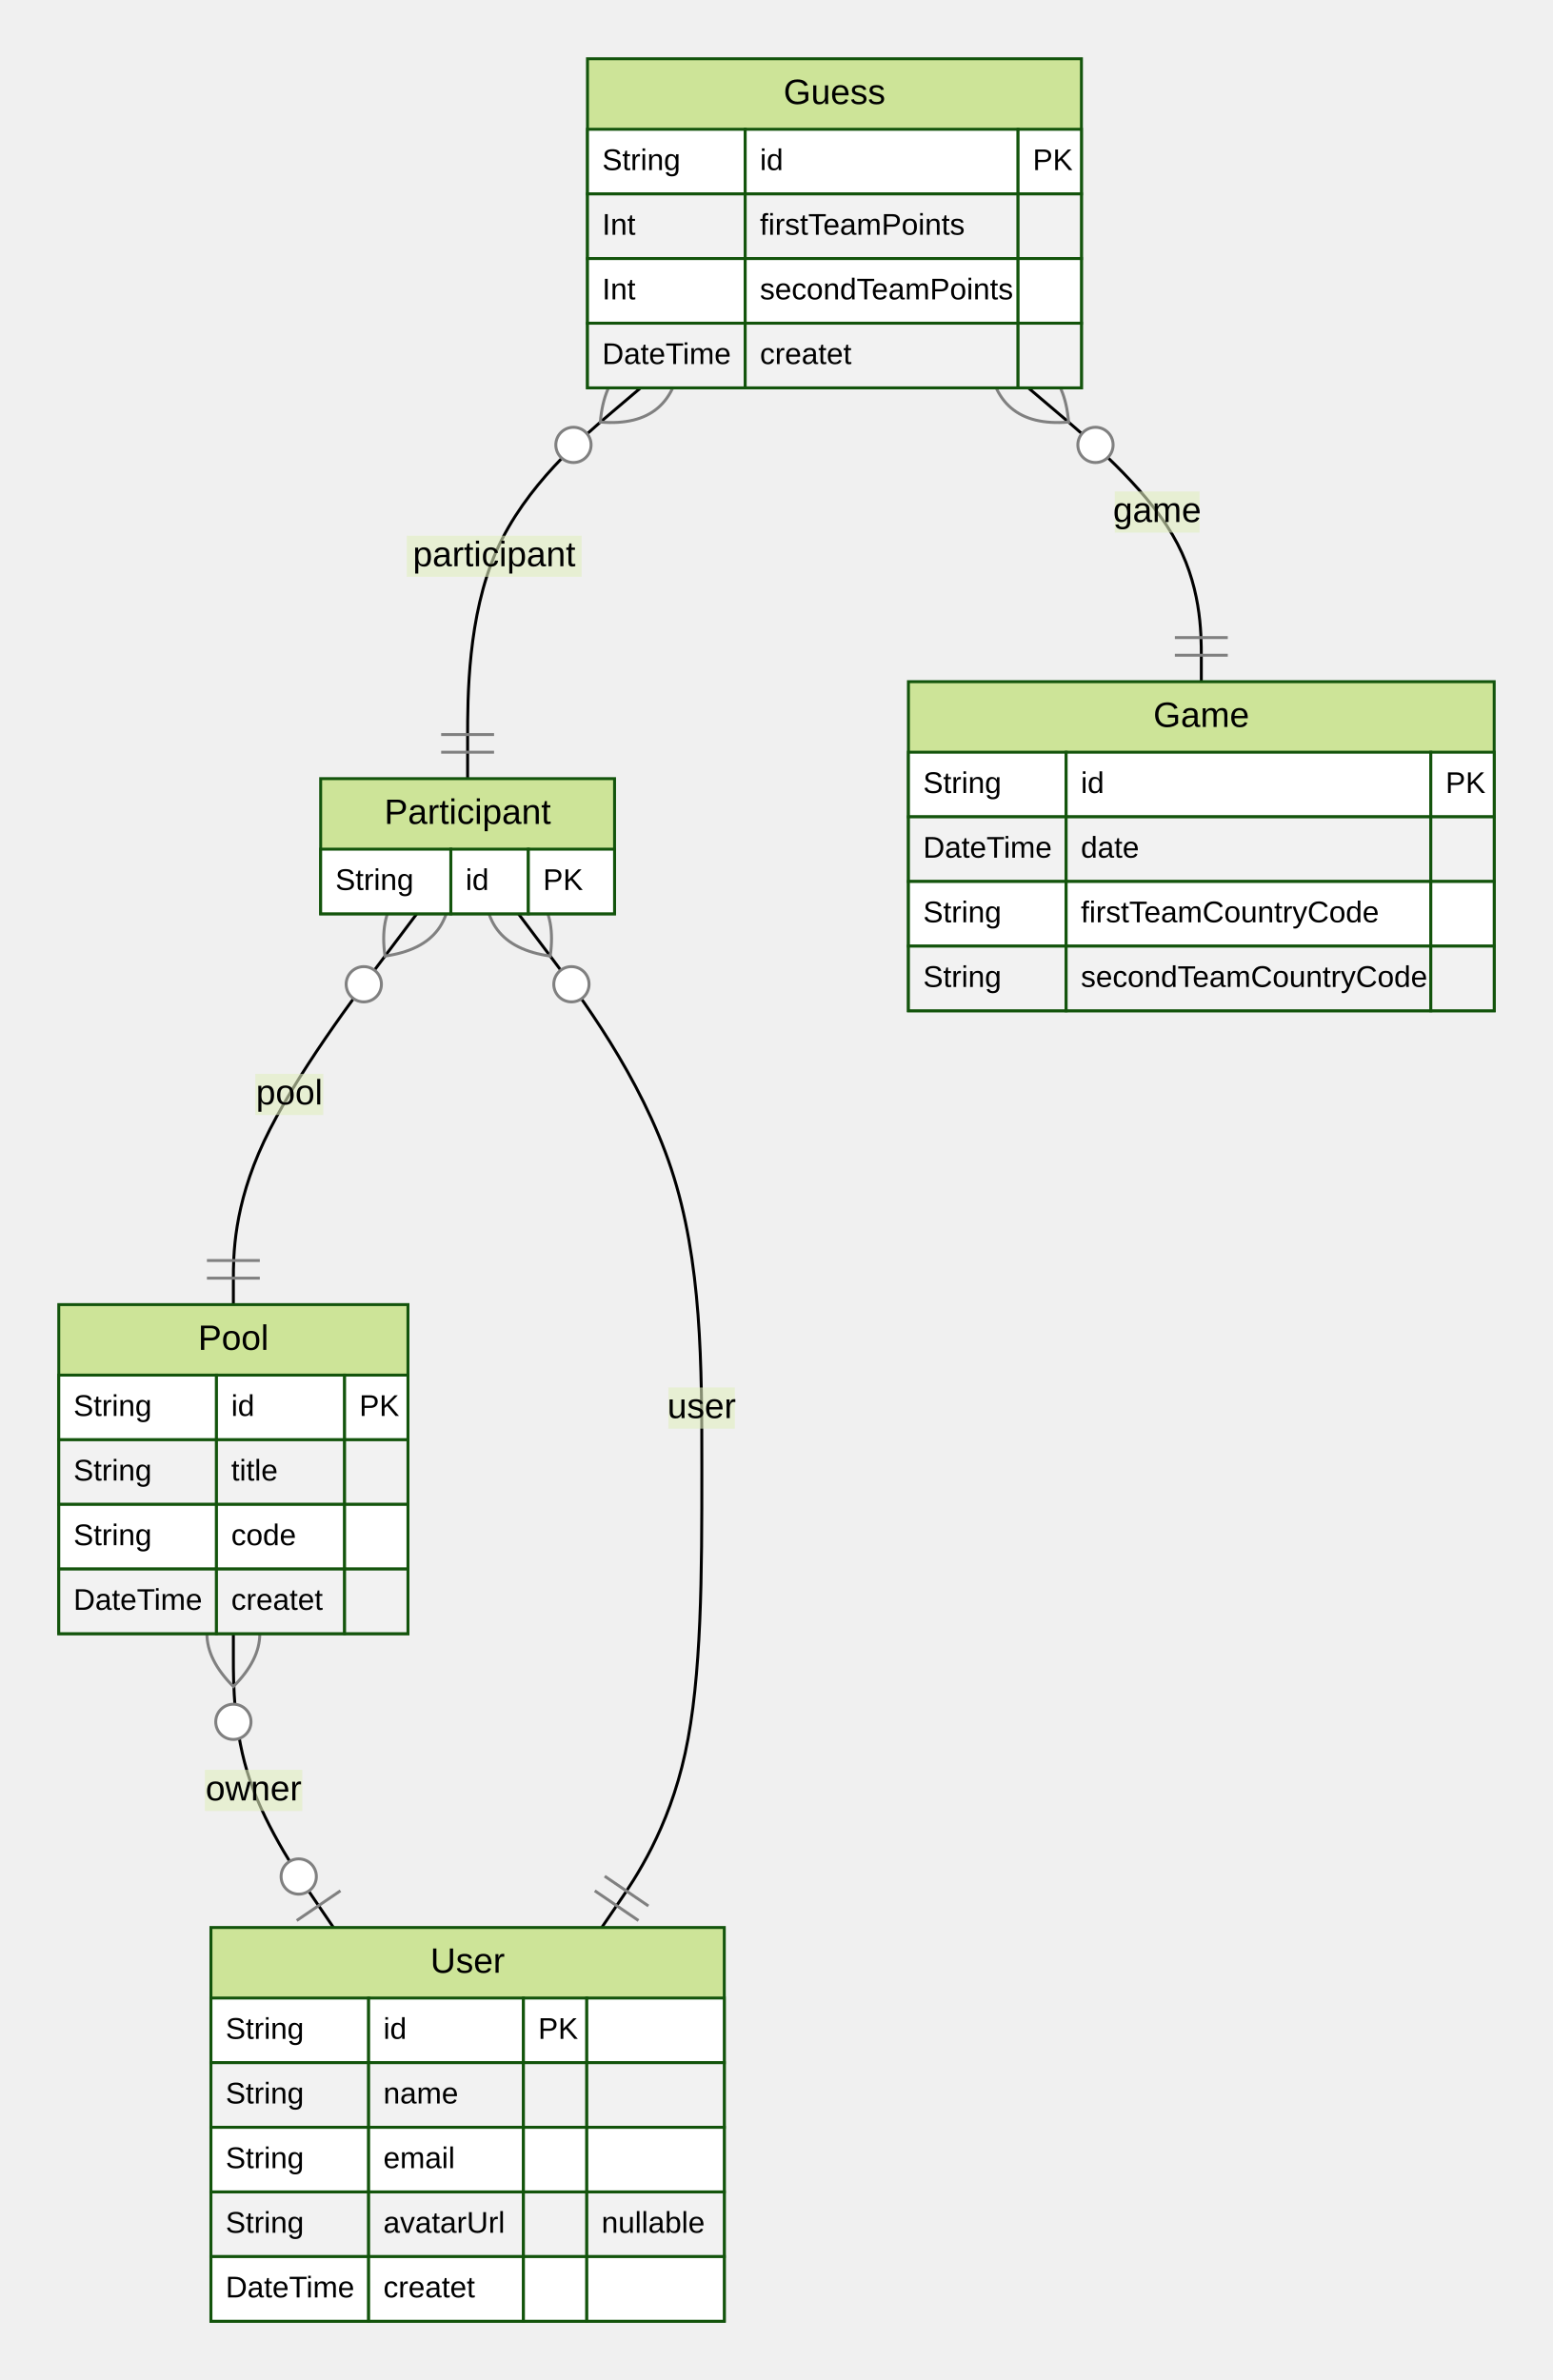
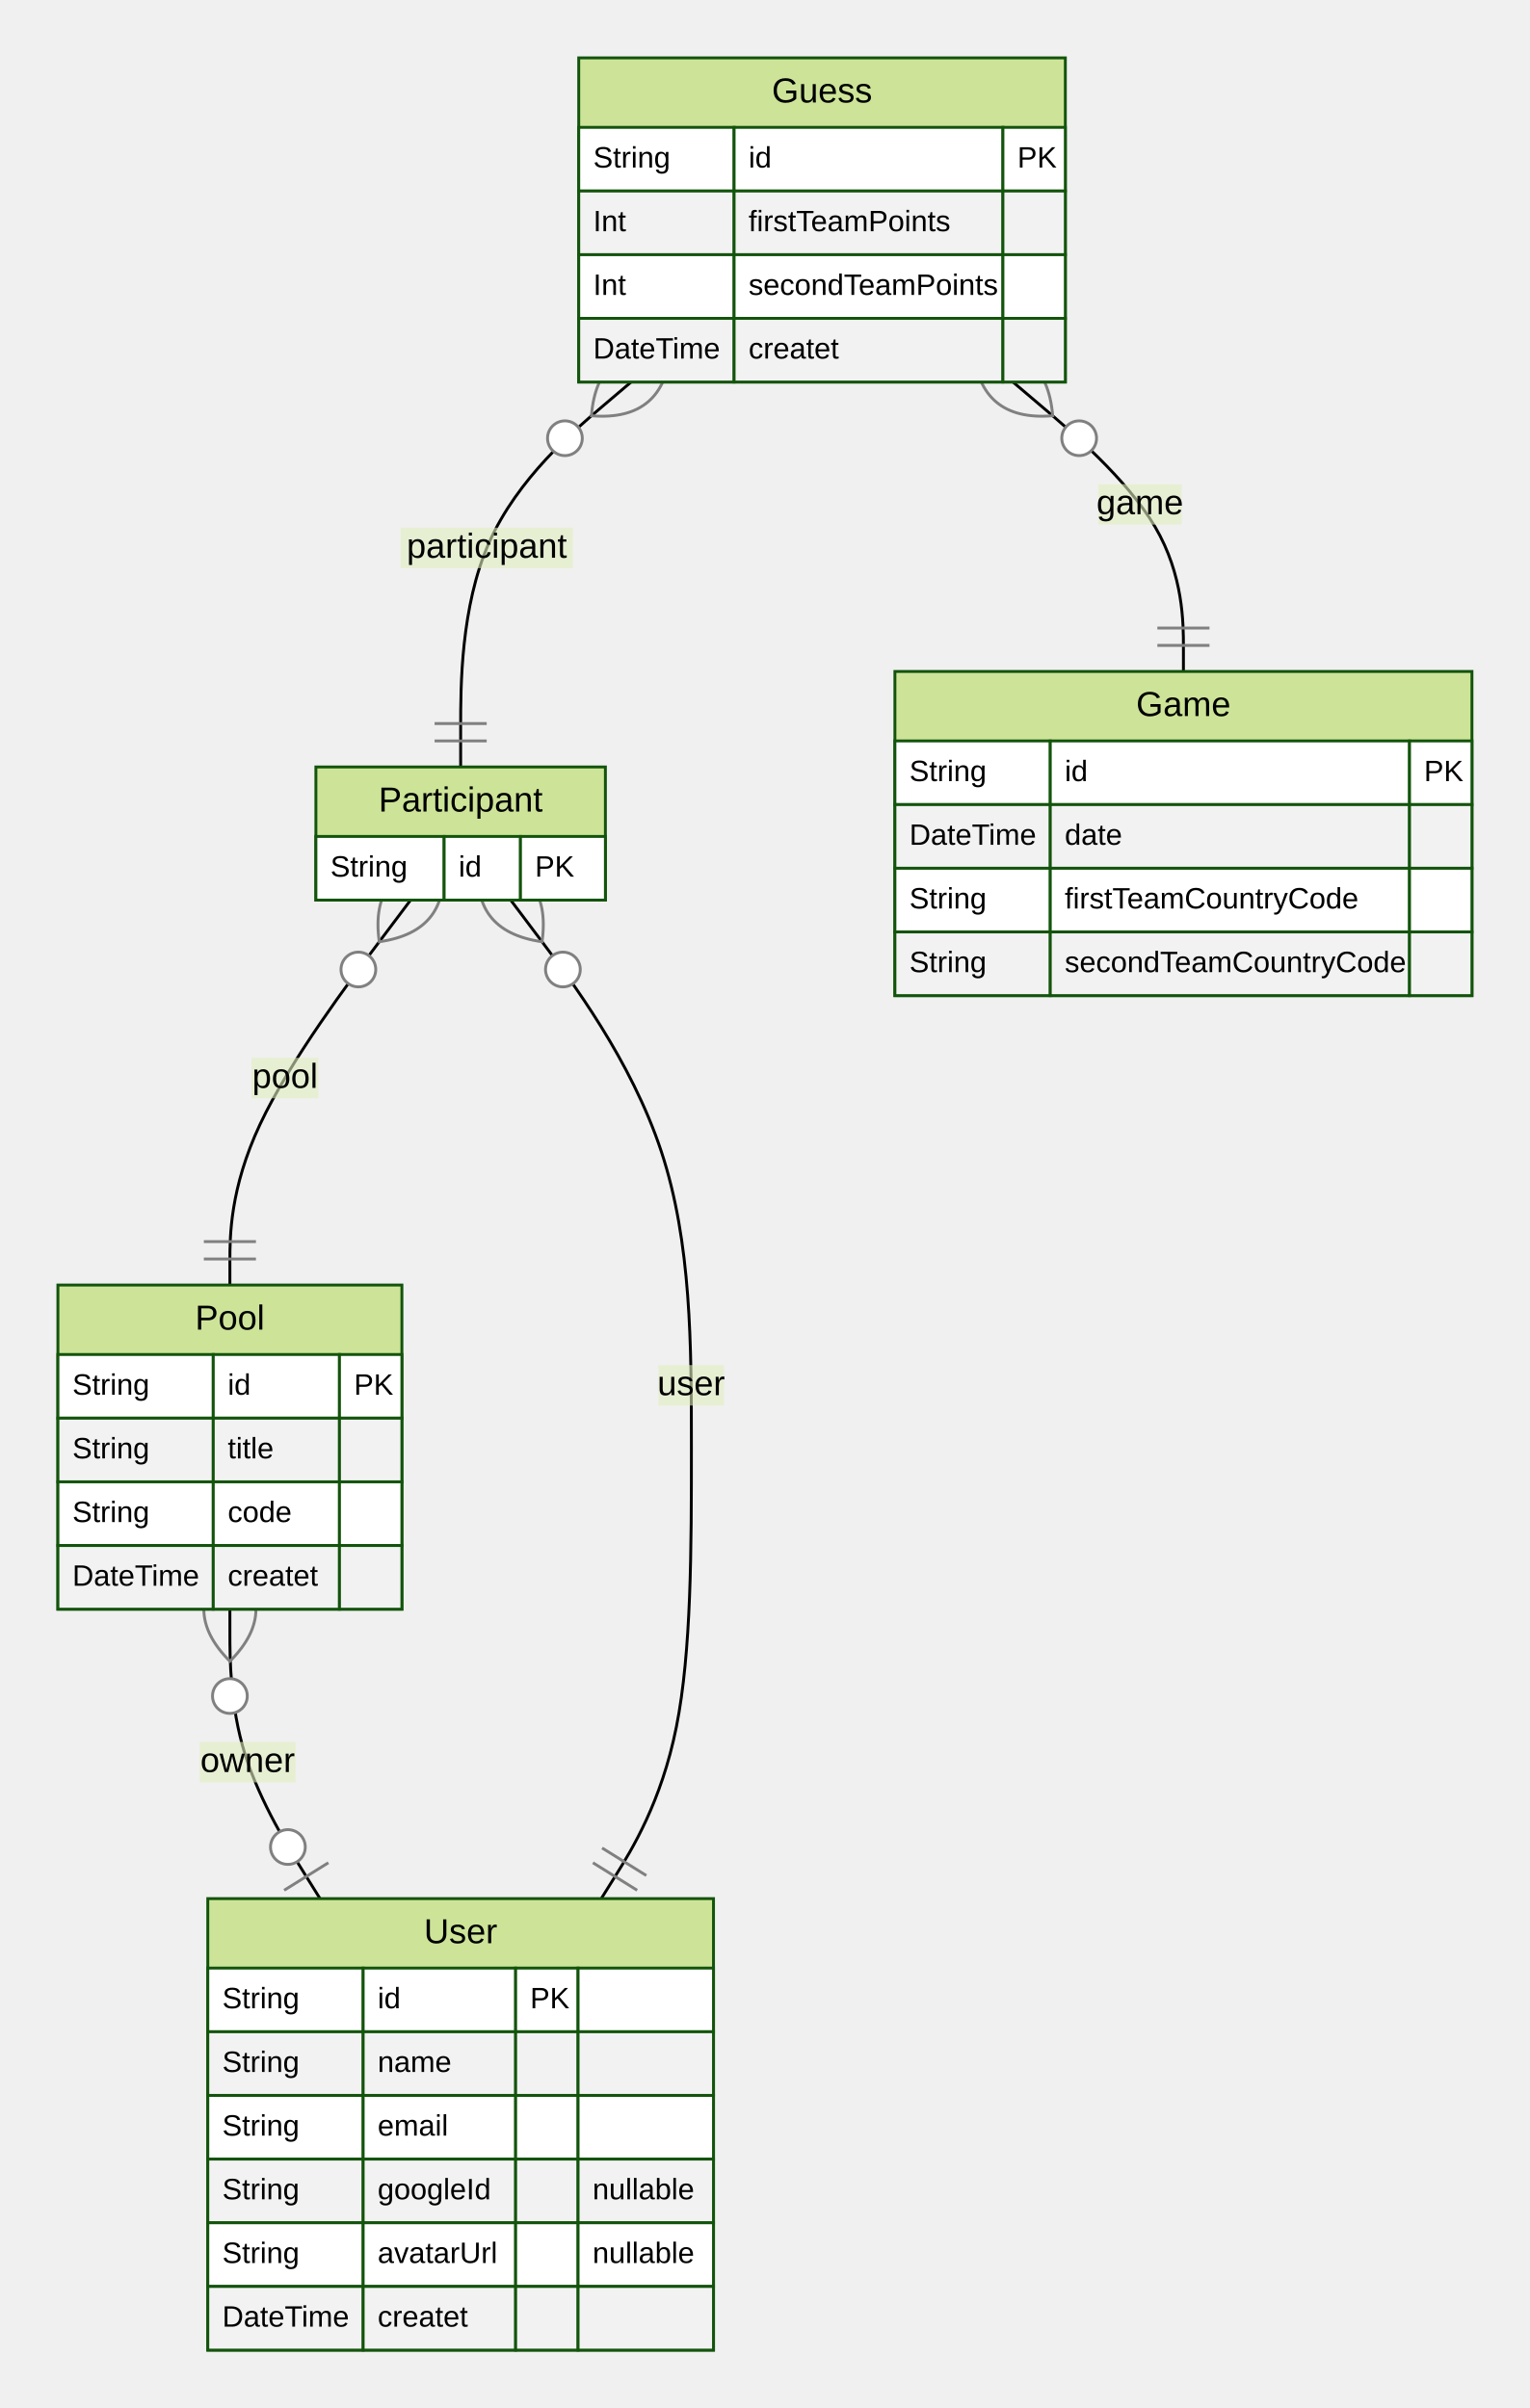
- <svg xmlns="http://www.w3.org/2000/svg" aria-labelledby="chart-title-mermaid-0 chart-desc-mermaid-0" role="img" viewBox="0 0 528.436 810" style="max-width: 528.436px; background-color: white;" width="100%" id="mermaid-0">
+ <svg xmlns="http://www.w3.org/2000/svg" aria-labelledby="chart-title-mermaid-0 chart-desc-mermaid-0" role="img" viewBox="0 0 528.436 832" style="max-width: 528.436px; background-color: white;" width="100%" id="mermaid-0">
  <style>#mermaid-0 {font-family:"trebuchet ms",verdana,arial,sans-serif;font-size:16px;fill:#000000;}#mermaid-0 .error-icon{fill:#552222;}#mermaid-0 .error-text{fill:#552222;stroke:#552222;}#mermaid-0 .edge-thickness-normal{stroke-width:2px;}#mermaid-0 .edge-thickness-thick{stroke-width:3.5px;}#mermaid-0 .edge-pattern-solid{stroke-dasharray:0;}#mermaid-0 .edge-pattern-dashed{stroke-dasharray:3;}#mermaid-0 .edge-pattern-dotted{stroke-dasharray:2;}#mermaid-0 .marker{fill:#000000;stroke:#000000;}#mermaid-0 .marker.cross{stroke:#000000;}#mermaid-0 svg{font-family:"trebuchet ms",verdana,arial,sans-serif;font-size:16px;}#mermaid-0 .entityBox{fill:#cde498;stroke:#13540c;}#mermaid-0 .attributeBoxOdd{fill:#ffffff;stroke:#13540c;}#mermaid-0 .attributeBoxEven{fill:#f2f2f2;stroke:#13540c;}#mermaid-0 .relationshipLabelBox{fill:hsl(78.158, 58.462%, 84.51%);opacity:0.7;background-color:hsl(78.158, 58.462%, 84.51%);}#mermaid-0 .relationshipLabelBox rect{opacity:0.5;}#mermaid-0 .relationshipLine{stroke:#000000;}#mermaid-0 :root{--mermaid-font-family:"trebuchet ms",verdana,arial,sans-serif;}</style>
  <g />
  <defs>
    <marker orient="auto" markerHeight="18" markerWidth="18" refY="9" refX="0" id="ONLY_ONE_START">
      <path d="M9,0 L9,18 M15,0 L15,18" fill="none" stroke="gray" />
    </marker>
  </defs>
  <defs>
    <marker orient="auto" markerHeight="18" markerWidth="18" refY="9" refX="18" id="ONLY_ONE_END">
      <path d="M3,0 L3,18 M9,0 L9,18" fill="none" stroke="gray" />
    </marker>
  </defs>
  <defs>
    <marker orient="auto" markerHeight="18" markerWidth="30" refY="9" refX="0" id="ZERO_OR_ONE_START">
      <circle r="6" cy="9" cx="21" fill="white" stroke="gray" />
      <path d="M9,0 L9,18" fill="none" stroke="gray" />
    </marker>
  </defs>
  <defs>
    <marker orient="auto" markerHeight="18" markerWidth="30" refY="9" refX="30" id="ZERO_OR_ONE_END">
      <circle r="6" cy="9" cx="9" fill="white" stroke="gray" />
      <path d="M21,0 L21,18" fill="none" stroke="gray" />
    </marker>
  </defs>
  <defs>
    <marker orient="auto" markerHeight="36" markerWidth="45" refY="18" refX="18" id="ONE_OR_MORE_START">
      <path d="M0,18 Q 18,0 36,18 Q 18,36 0,18 M42,9 L42,27" fill="none" stroke="gray" />
    </marker>
  </defs>
  <defs>
    <marker orient="auto" markerHeight="36" markerWidth="45" refY="18" refX="27" id="ONE_OR_MORE_END">
      <path d="M3,9 L3,27 M9,18 Q27,0 45,18 Q27,36 9,18" fill="none" stroke="gray" />
    </marker>
  </defs>
  <defs>
    <marker orient="auto" markerHeight="36" markerWidth="57" refY="18" refX="18" id="ZERO_OR_MORE_START">
      <circle r="6" cy="18" cx="48" fill="white" stroke="gray" />
      <path d="M0,18 Q18,0 36,18 Q18,36 0,18" fill="none" stroke="gray" />
    </marker>
  </defs>
  <defs>
    <marker orient="auto" markerHeight="36" markerWidth="57" refY="18" refX="39" id="ZERO_OR_MORE_END">
      <circle r="6" cy="18" cx="9" fill="white" stroke="gray" />
      <path d="M21,18 Q39,0 57,18 Q39,36 21,18" fill="none" stroke="gray" />
    </marker>
  </defs>
-   <path marker-start="url(#ZERO_OR_MORE_START)" marker-end="url(#ZERO_OR_ONE_END)" fill="none" stroke="gray" d="M79.41,556L79.41,564.333C79.41,572.667,79.41,589.333,85.087,606C90.764,622.667,102.118,639.333,107.795,647.667L113.472,656" class="er relationshipLine" />
-   <path marker-start="url(#ZERO_OR_MORE_START)" marker-end="url(#ONLY_ONE_END)" fill="none" stroke="gray" d="M176.41,311L186.811,324.833C197.213,338.667,218.017,366.333,228.419,397.833C238.82,429.333,238.82,464.667,238.82,500C238.82,535.333,238.82,570.667,233.143,596.667C227.466,622.667,216.112,639.333,210.435,647.667L204.758,656" class="er relationshipLine" />
+   <path marker-start="url(#ZERO_OR_MORE_START)" marker-end="url(#ZERO_OR_ONE_END)" fill="none" stroke="gray" d="M79.41,556L79.41,564.333C79.41,572.667,79.41,589.333,84.599,606C89.788,622.667,100.167,639.333,105.356,647.667L110.545,656" class="er relationshipLine" />
+   <path marker-start="url(#ZERO_OR_MORE_START)" marker-end="url(#ONLY_ONE_END)" fill="none" stroke="gray" d="M176.41,311L186.811,324.833C197.213,338.667,218.017,366.333,228.419,397.833C238.82,429.333,238.82,464.667,238.82,500C238.82,535.333,238.82,570.667,233.631,596.667C228.442,622.667,218.064,639.333,212.875,647.667L207.686,656" class="er relationshipLine" />
  <path marker-start="url(#ZERO_OR_MORE_START)" marker-end="url(#ONLY_ONE_END)" fill="none" stroke="gray" d="M141.821,311L131.419,324.833C121.017,338.667,100.214,366.333,89.812,388.5C79.41,410.667,79.41,427.333,79.41,435.667L79.41,444" class="er relationshipLine" />
  <path marker-start="url(#ZERO_OR_MORE_START)" marker-end="url(#ONLY_ONE_END)" fill="none" stroke="gray" d="M217.997,132L208.184,140.333C198.37,148.667,178.743,165.333,168.929,187.5C159.115,209.667,159.115,237.333,159.115,251.167L159.115,265" class="er relationshipLine" />
  <path marker-start="url(#ZERO_OR_MORE_START)" marker-end="url(#ONLY_ONE_END)" fill="none" stroke="gray" d="M349.893,132L359.707,140.333C369.521,148.667,389.148,165.333,398.962,182C408.775,198.667,408.775,215.333,408.775,223.667L408.775,232" class="er relationshipLine" />
  <g transform="translate(20,444 )" id="Pool">
    <rect height="112" width="118.82" y="0" x="0" stroke="gray" fill-opacity="100%" fill="honeydew" class="er entityBox" />
    <text transform="translate(59.41016,12)" style="font-family: &quot;trebuchet ms&quot;, verdana, arial, sans-serif;; font-size: 12px" text-anchor="middle" dominant-baseline="middle" y="0" x="0" id="entity-Pool" class="er entityLabel">Pool</text>
    <rect height="22" width="53.664" y="24" x="0" stroke="gray" fill-opacity="100%" fill="honeydew" class="er attributeBoxOdd" />
    <text transform="translate(5,35)" style="font-family: &quot;trebuchet ms&quot;, verdana, arial, sans-serif;; font-size: 10.2px" text-anchor="left" dominant-baseline="middle" y="0" x="0" id="entity-Pool-attr-1-type" class="er entityLabel">String</text>
    <rect height="22" width="43.594" y="24" x="53.664" stroke="gray" fill-opacity="100%" fill="honeydew" class="er attributeBoxOdd" />
    <text transform="translate(58.66406,35)" style="font-family: &quot;trebuchet ms&quot;, verdana, arial, sans-serif;; font-size: 10.2px" text-anchor="left" dominant-baseline="middle" y="0" x="0" id="entity-Pool-attr-1-name" class="er entityLabel">id</text>
    <rect height="22" width="21.562" y="24" x="97.258" stroke="gray" fill-opacity="100%" fill="honeydew" class="er attributeBoxOdd" />
    <text transform="translate(102.2578,35)" style="font-family: &quot;trebuchet ms&quot;, verdana, arial, sans-serif;; font-size: 10.2px" text-anchor="left" dominant-baseline="middle" y="0" x="0" id="entity-Pool-attr-1-key" class="er entityLabel">PK</text>
    <rect height="22" width="53.664" y="46" x="0" stroke="gray" fill-opacity="100%" fill="honeydew" class="er attributeBoxEven" />
    <text transform="translate(5,57)" style="font-family: &quot;trebuchet ms&quot;, verdana, arial, sans-serif;; font-size: 10.2px" text-anchor="left" dominant-baseline="middle" y="0" x="0" id="entity-Pool-attr-2-type" class="er entityLabel">String</text>
    <rect height="22" width="43.594" y="46" x="53.664" stroke="gray" fill-opacity="100%" fill="honeydew" class="er attributeBoxEven" />
    <text transform="translate(58.66406,57)" style="font-family: &quot;trebuchet ms&quot;, verdana, arial, sans-serif;; font-size: 10.2px" text-anchor="left" dominant-baseline="middle" y="0" x="0" id="entity-Pool-attr-2-name" class="er entityLabel">title</text>
    <rect height="22" width="21.562" y="46" x="97.258" stroke="gray" fill-opacity="100%" fill="honeydew" class="er attributeBoxEven" />
    <text transform="translate(102.2578,57)" style="font-family: &quot;trebuchet ms&quot;, verdana, arial, sans-serif;; font-size: 10.2px" text-anchor="left" dominant-baseline="middle" y="0" x="0" id="entity-Pool-attr-2-key" class="er entityLabel" />
    <rect height="22" width="53.664" y="68" x="0" stroke="gray" fill-opacity="100%" fill="honeydew" class="er attributeBoxOdd" />
    <text transform="translate(5,79)" style="font-family: &quot;trebuchet ms&quot;, verdana, arial, sans-serif;; font-size: 10.2px" text-anchor="left" dominant-baseline="middle" y="0" x="0" id="entity-Pool-attr-3-type" class="er entityLabel">String</text>
    <rect height="22" width="43.594" y="68" x="53.664" stroke="gray" fill-opacity="100%" fill="honeydew" class="er attributeBoxOdd" />
    <text transform="translate(58.66406,79)" style="font-family: &quot;trebuchet ms&quot;, verdana, arial, sans-serif;; font-size: 10.2px" text-anchor="left" dominant-baseline="middle" y="0" x="0" id="entity-Pool-attr-3-name" class="er entityLabel">code</text>
    <rect height="22" width="21.562" y="68" x="97.258" stroke="gray" fill-opacity="100%" fill="honeydew" class="er attributeBoxOdd" />
    <text transform="translate(102.2578,79)" style="font-family: &quot;trebuchet ms&quot;, verdana, arial, sans-serif;; font-size: 10.2px" text-anchor="left" dominant-baseline="middle" y="0" x="0" id="entity-Pool-attr-3-key" class="er entityLabel" />
    <rect height="22" width="53.664" y="90" x="0" stroke="gray" fill-opacity="100%" fill="honeydew" class="er attributeBoxEven" />
    <text transform="translate(5,101)" style="font-family: &quot;trebuchet ms&quot;, verdana, arial, sans-serif;; font-size: 10.2px" text-anchor="left" dominant-baseline="middle" y="0" x="0" id="entity-Pool-attr-4-type" class="er entityLabel">DateTime</text>
    <rect height="22" width="43.594" y="90" x="53.664" stroke="gray" fill-opacity="100%" fill="honeydew" class="er attributeBoxEven" />
    <text transform="translate(58.66406,101)" style="font-family: &quot;trebuchet ms&quot;, verdana, arial, sans-serif;; font-size: 10.2px" text-anchor="left" dominant-baseline="middle" y="0" x="0" id="entity-Pool-attr-4-name" class="er entityLabel">createt</text>
    <rect height="22" width="21.562" y="90" x="97.258" stroke="gray" fill-opacity="100%" fill="honeydew" class="er attributeBoxEven" />
    <text transform="translate(102.2578,101)" style="font-family: &quot;trebuchet ms&quot;, verdana, arial, sans-serif;; font-size: 10.2px" text-anchor="left" dominant-baseline="middle" y="0" x="0" id="entity-Pool-attr-4-key" class="er entityLabel" />
  </g>
  <g transform="translate(109.1152,265 )" id="Participant">
    <rect height="46" width="100" y="0" x="0" stroke="gray" fill-opacity="100%" fill="honeydew" class="er entityBox" />
    <text transform="translate(50,12)" style="font-family: &quot;trebuchet ms&quot;, verdana, arial, sans-serif;; font-size: 12px" text-anchor="middle" dominant-baseline="middle" y="0" x="0" id="entity-Participant" class="er entityLabel">Participant</text>
    <rect height="22" width="44.297" y="24" x="0" stroke="gray" fill-opacity="100%" fill="honeydew" class="er attributeBoxOdd" />
    <text transform="translate(5,35)" style="font-family: &quot;trebuchet ms&quot;, verdana, arial, sans-serif;; font-size: 10.2px" text-anchor="left" dominant-baseline="middle" y="0" x="0" id="entity-Participant-attr-1-type" class="er entityLabel">String</text>
    <rect height="22" width="26.367" y="24" x="44.297" stroke="gray" fill-opacity="100%" fill="honeydew" class="er attributeBoxOdd" />
    <text transform="translate(49.29688,35)" style="font-family: &quot;trebuchet ms&quot;, verdana, arial, sans-serif;; font-size: 10.2px" text-anchor="left" dominant-baseline="middle" y="0" x="0" id="entity-Participant-attr-1-name" class="er entityLabel">id</text>
    <rect height="22" width="29.336" y="24" x="70.664" stroke="gray" fill-opacity="100%" fill="honeydew" class="er attributeBoxOdd" />
    <text transform="translate(75.66406,35)" style="font-family: &quot;trebuchet ms&quot;, verdana, arial, sans-serif;; font-size: 10.2px" text-anchor="left" dominant-baseline="middle" y="0" x="0" id="entity-Participant-attr-1-key" class="er entityLabel">PK</text>
  </g>
  <g transform="translate(71.77539,656 )" id="User">
-     <rect height="134" width="174.68" y="0" x="0" stroke="gray" fill-opacity="100%" fill="honeydew" class="er entityBox" />
+     <rect height="156" width="174.68" y="0" x="0" stroke="gray" fill-opacity="100%" fill="honeydew" class="er entityBox" />
    <text transform="translate(87.33984,12)" style="font-family: &quot;trebuchet ms&quot;, verdana, arial, sans-serif;; font-size: 12px" text-anchor="middle" dominant-baseline="middle" y="0" x="0" id="entity-User" class="er entityLabel">User</text>
    <rect height="22" width="53.664" y="24" x="0" stroke="gray" fill-opacity="100%" fill="honeydew" class="er attributeBoxOdd" />
    <text transform="translate(5,35)" style="font-family: &quot;trebuchet ms&quot;, verdana, arial, sans-serif;; font-size: 10.2px" text-anchor="left" dominant-baseline="middle" y="0" x="0" id="entity-User-attr-1-type" class="er entityLabel">String</text>
    <rect height="22" width="52.672" y="24" x="53.664" stroke="gray" fill-opacity="100%" fill="honeydew" class="er attributeBoxOdd" />
    <text transform="translate(58.66406,35)" style="font-family: &quot;trebuchet ms&quot;, verdana, arial, sans-serif;; font-size: 10.2px" text-anchor="left" dominant-baseline="middle" y="0" x="0" id="entity-User-attr-1-name" class="er entityLabel">id</text>
    <rect height="22" width="21.562" y="24" x="106.336" stroke="gray" fill-opacity="100%" fill="honeydew" class="er attributeBoxOdd" />
    <text transform="translate(111.3359,35)" style="font-family: &quot;trebuchet ms&quot;, verdana, arial, sans-serif;; font-size: 10.2px" text-anchor="left" dominant-baseline="middle" y="0" x="0" id="entity-User-attr-1-key" class="er entityLabel">PK</text>
    <rect height="22" width="46.781" y="24" x="127.898" stroke="gray" fill-opacity="100%" fill="honeydew" class="er attributeBoxOdd" />
    <text transform="translate(132.8984,35)" style="font-family: &quot;trebuchet ms&quot;, verdana, arial, sans-serif;; font-size: 10.2px" text-anchor="left" dominant-baseline="middle" y="0" x="0" id="entity-User-attr-1-comment" class="er entityLabel" />
    <rect height="22" width="53.664" y="46" x="0" stroke="gray" fill-opacity="100%" fill="honeydew" class="er attributeBoxEven" />
    <text transform="translate(5,57)" style="font-family: &quot;trebuchet ms&quot;, verdana, arial, sans-serif;; font-size: 10.2px" text-anchor="left" dominant-baseline="middle" y="0" x="0" id="entity-User-attr-2-type" class="er entityLabel">String</text>
    <rect height="22" width="52.672" y="46" x="53.664" stroke="gray" fill-opacity="100%" fill="honeydew" class="er attributeBoxEven" />
    <text transform="translate(58.66406,57)" style="font-family: &quot;trebuchet ms&quot;, verdana, arial, sans-serif;; font-size: 10.2px" text-anchor="left" dominant-baseline="middle" y="0" x="0" id="entity-User-attr-2-name" class="er entityLabel">name</text>
    <rect height="22" width="21.562" y="46" x="106.336" stroke="gray" fill-opacity="100%" fill="honeydew" class="er attributeBoxEven" />
    <text transform="translate(111.3359,57)" style="font-family: &quot;trebuchet ms&quot;, verdana, arial, sans-serif;; font-size: 10.2px" text-anchor="left" dominant-baseline="middle" y="0" x="0" id="entity-User-attr-2-key" class="er entityLabel" />
    <rect height="22" width="46.781" y="46" x="127.898" stroke="gray" fill-opacity="100%" fill="honeydew" class="er attributeBoxEven" />
    <text transform="translate(132.8984,57)" style="font-family: &quot;trebuchet ms&quot;, verdana, arial, sans-serif;; font-size: 10.2px" text-anchor="left" dominant-baseline="middle" y="0" x="0" id="entity-User-attr-2-comment" class="er entityLabel" />
    <rect height="22" width="53.664" y="68" x="0" stroke="gray" fill-opacity="100%" fill="honeydew" class="er attributeBoxOdd" />
    <text transform="translate(5,79)" style="font-family: &quot;trebuchet ms&quot;, verdana, arial, sans-serif;; font-size: 10.2px" text-anchor="left" dominant-baseline="middle" y="0" x="0" id="entity-User-attr-3-type" class="er entityLabel">String</text>
    <rect height="22" width="52.672" y="68" x="53.664" stroke="gray" fill-opacity="100%" fill="honeydew" class="er attributeBoxOdd" />
    <text transform="translate(58.66406,79)" style="font-family: &quot;trebuchet ms&quot;, verdana, arial, sans-serif;; font-size: 10.2px" text-anchor="left" dominant-baseline="middle" y="0" x="0" id="entity-User-attr-3-name" class="er entityLabel">email</text>
    <rect height="22" width="21.562" y="68" x="106.336" stroke="gray" fill-opacity="100%" fill="honeydew" class="er attributeBoxOdd" />
    <text transform="translate(111.3359,79)" style="font-family: &quot;trebuchet ms&quot;, verdana, arial, sans-serif;; font-size: 10.2px" text-anchor="left" dominant-baseline="middle" y="0" x="0" id="entity-User-attr-3-key" class="er entityLabel" />
    <rect height="22" width="46.781" y="68" x="127.898" stroke="gray" fill-opacity="100%" fill="honeydew" class="er attributeBoxOdd" />
    <text transform="translate(132.8984,79)" style="font-family: &quot;trebuchet ms&quot;, verdana, arial, sans-serif;; font-size: 10.2px" text-anchor="left" dominant-baseline="middle" y="0" x="0" id="entity-User-attr-3-comment" class="er entityLabel" />
    <rect height="22" width="53.664" y="90" x="0" stroke="gray" fill-opacity="100%" fill="honeydew" class="er attributeBoxEven" />
    <text transform="translate(5,101)" style="font-family: &quot;trebuchet ms&quot;, verdana, arial, sans-serif;; font-size: 10.2px" text-anchor="left" dominant-baseline="middle" y="0" x="0" id="entity-User-attr-4-type" class="er entityLabel">String</text>
    <rect height="22" width="52.672" y="90" x="53.664" stroke="gray" fill-opacity="100%" fill="honeydew" class="er attributeBoxEven" />
-     <text transform="translate(58.66406,101)" style="font-family: &quot;trebuchet ms&quot;, verdana, arial, sans-serif;; font-size: 10.2px" text-anchor="left" dominant-baseline="middle" y="0" x="0" id="entity-User-attr-4-name" class="er entityLabel">avatarUrl</text>
+     <text transform="translate(58.66406,101)" style="font-family: &quot;trebuchet ms&quot;, verdana, arial, sans-serif;; font-size: 10.2px" text-anchor="left" dominant-baseline="middle" y="0" x="0" id="entity-User-attr-4-name" class="er entityLabel">googleId</text>
    <rect height="22" width="21.562" y="90" x="106.336" stroke="gray" fill-opacity="100%" fill="honeydew" class="er attributeBoxEven" />
    <text transform="translate(111.3359,101)" style="font-family: &quot;trebuchet ms&quot;, verdana, arial, sans-serif;; font-size: 10.2px" text-anchor="left" dominant-baseline="middle" y="0" x="0" id="entity-User-attr-4-key" class="er entityLabel" />
    <rect height="22" width="46.781" y="90" x="127.898" stroke="gray" fill-opacity="100%" fill="honeydew" class="er attributeBoxEven" />
    <text transform="translate(132.8984,101)" style="font-family: &quot;trebuchet ms&quot;, verdana, arial, sans-serif;; font-size: 10.2px" text-anchor="left" dominant-baseline="middle" y="0" x="0" id="entity-User-attr-4-comment" class="er entityLabel">nullable</text>
    <rect height="22" width="53.664" y="112" x="0" stroke="gray" fill-opacity="100%" fill="honeydew" class="er attributeBoxOdd" />
-     <text transform="translate(5,123)" style="font-family: &quot;trebuchet ms&quot;, verdana, arial, sans-serif;; font-size: 10.2px" text-anchor="left" dominant-baseline="middle" y="0" x="0" id="entity-User-attr-5-type" class="er entityLabel">DateTime</text>
+     <text transform="translate(5,123)" style="font-family: &quot;trebuchet ms&quot;, verdana, arial, sans-serif;; font-size: 10.2px" text-anchor="left" dominant-baseline="middle" y="0" x="0" id="entity-User-attr-5-type" class="er entityLabel">String</text>
    <rect height="22" width="52.672" y="112" x="53.664" stroke="gray" fill-opacity="100%" fill="honeydew" class="er attributeBoxOdd" />
-     <text transform="translate(58.66406,123)" style="font-family: &quot;trebuchet ms&quot;, verdana, arial, sans-serif;; font-size: 10.2px" text-anchor="left" dominant-baseline="middle" y="0" x="0" id="entity-User-attr-5-name" class="er entityLabel">createt</text>
+     <text transform="translate(58.66406,123)" style="font-family: &quot;trebuchet ms&quot;, verdana, arial, sans-serif;; font-size: 10.2px" text-anchor="left" dominant-baseline="middle" y="0" x="0" id="entity-User-attr-5-name" class="er entityLabel">avatarUrl</text>
    <rect height="22" width="21.562" y="112" x="106.336" stroke="gray" fill-opacity="100%" fill="honeydew" class="er attributeBoxOdd" />
    <text transform="translate(111.3359,123)" style="font-family: &quot;trebuchet ms&quot;, verdana, arial, sans-serif;; font-size: 10.2px" text-anchor="left" dominant-baseline="middle" y="0" x="0" id="entity-User-attr-5-key" class="er entityLabel" />
    <rect height="22" width="46.781" y="112" x="127.898" stroke="gray" fill-opacity="100%" fill="honeydew" class="er attributeBoxOdd" />
-     <text transform="translate(132.8984,123)" style="font-family: &quot;trebuchet ms&quot;, verdana, arial, sans-serif;; font-size: 10.2px" text-anchor="left" dominant-baseline="middle" y="0" x="0" id="entity-User-attr-5-comment" class="er entityLabel" />
+     <text transform="translate(132.8984,123)" style="font-family: &quot;trebuchet ms&quot;, verdana, arial, sans-serif;; font-size: 10.2px" text-anchor="left" dominant-baseline="middle" y="0" x="0" id="entity-User-attr-5-comment" class="er entityLabel">nullable</text>
+     <rect height="22" width="53.664" y="134" x="0" stroke="gray" fill-opacity="100%" fill="honeydew" class="er attributeBoxEven" />
+     <text transform="translate(5,145)" style="font-family: &quot;trebuchet ms&quot;, verdana, arial, sans-serif;; font-size: 10.2px" text-anchor="left" dominant-baseline="middle" y="0" x="0" id="entity-User-attr-6-type" class="er entityLabel">DateTime</text>
+     <rect height="22" width="52.672" y="134" x="53.664" stroke="gray" fill-opacity="100%" fill="honeydew" class="er attributeBoxEven" />
+     <text transform="translate(58.66406,145)" style="font-family: &quot;trebuchet ms&quot;, verdana, arial, sans-serif;; font-size: 10.2px" text-anchor="left" dominant-baseline="middle" y="0" x="0" id="entity-User-attr-6-name" class="er entityLabel">createt</text>
+     <rect height="22" width="21.562" y="134" x="106.336" stroke="gray" fill-opacity="100%" fill="honeydew" class="er attributeBoxEven" />
+     <text transform="translate(111.3359,145)" style="font-family: &quot;trebuchet ms&quot;, verdana, arial, sans-serif;; font-size: 10.2px" text-anchor="left" dominant-baseline="middle" y="0" x="0" id="entity-User-attr-6-key" class="er entityLabel" />
+     <rect height="22" width="46.781" y="134" x="127.898" stroke="gray" fill-opacity="100%" fill="honeydew" class="er attributeBoxEven" />
+     <text transform="translate(132.8984,145)" style="font-family: &quot;trebuchet ms&quot;, verdana, arial, sans-serif;; font-size: 10.2px" text-anchor="left" dominant-baseline="middle" y="0" x="0" id="entity-User-attr-6-comment" class="er entityLabel" />
  </g>
  <g transform="translate(309.1152,232 )" id="Game">
    <rect height="112" width="199.32" y="0" x="0" stroke="gray" fill-opacity="100%" fill="honeydew" class="er entityBox" />
    <text transform="translate(99.66016,12)" style="font-family: &quot;trebuchet ms&quot;, verdana, arial, sans-serif;; font-size: 12px" text-anchor="middle" dominant-baseline="middle" y="0" x="0" id="entity-Game" class="er entityLabel">Game</text>
    <rect height="22" width="53.664" y="24" x="0" stroke="gray" fill-opacity="100%" fill="honeydew" class="er attributeBoxOdd" />
    <text transform="translate(5,35)" style="font-family: &quot;trebuchet ms&quot;, verdana, arial, sans-serif;; font-size: 10.2px" text-anchor="left" dominant-baseline="middle" y="0" x="0" id="entity-Game-attr-1-type" class="er entityLabel">String</text>
    <rect height="22" width="124.094" y="24" x="53.664" stroke="gray" fill-opacity="100%" fill="honeydew" class="er attributeBoxOdd" />
    <text transform="translate(58.66406,35)" style="font-family: &quot;trebuchet ms&quot;, verdana, arial, sans-serif;; font-size: 10.2px" text-anchor="left" dominant-baseline="middle" y="0" x="0" id="entity-Game-attr-1-name" class="er entityLabel">id</text>
    <rect height="22" width="21.562" y="24" x="177.758" stroke="gray" fill-opacity="100%" fill="honeydew" class="er attributeBoxOdd" />
    <text transform="translate(182.7578,35)" style="font-family: &quot;trebuchet ms&quot;, verdana, arial, sans-serif;; font-size: 10.2px" text-anchor="left" dominant-baseline="middle" y="0" x="0" id="entity-Game-attr-1-key" class="er entityLabel">PK</text>
    <rect height="22" width="53.664" y="46" x="0" stroke="gray" fill-opacity="100%" fill="honeydew" class="er attributeBoxEven" />
    <text transform="translate(5,57)" style="font-family: &quot;trebuchet ms&quot;, verdana, arial, sans-serif;; font-size: 10.2px" text-anchor="left" dominant-baseline="middle" y="0" x="0" id="entity-Game-attr-2-type" class="er entityLabel">DateTime</text>
    <rect height="22" width="124.094" y="46" x="53.664" stroke="gray" fill-opacity="100%" fill="honeydew" class="er attributeBoxEven" />
    <text transform="translate(58.66406,57)" style="font-family: &quot;trebuchet ms&quot;, verdana, arial, sans-serif;; font-size: 10.2px" text-anchor="left" dominant-baseline="middle" y="0" x="0" id="entity-Game-attr-2-name" class="er entityLabel">date</text>
    <rect height="22" width="21.562" y="46" x="177.758" stroke="gray" fill-opacity="100%" fill="honeydew" class="er attributeBoxEven" />
    <text transform="translate(182.7578,57)" style="font-family: &quot;trebuchet ms&quot;, verdana, arial, sans-serif;; font-size: 10.2px" text-anchor="left" dominant-baseline="middle" y="0" x="0" id="entity-Game-attr-2-key" class="er entityLabel" />
    <rect height="22" width="53.664" y="68" x="0" stroke="gray" fill-opacity="100%" fill="honeydew" class="er attributeBoxOdd" />
    <text transform="translate(5,79)" style="font-family: &quot;trebuchet ms&quot;, verdana, arial, sans-serif;; font-size: 10.2px" text-anchor="left" dominant-baseline="middle" y="0" x="0" id="entity-Game-attr-3-type" class="er entityLabel">String</text>
    <rect height="22" width="124.094" y="68" x="53.664" stroke="gray" fill-opacity="100%" fill="honeydew" class="er attributeBoxOdd" />
    <text transform="translate(58.66406,79)" style="font-family: &quot;trebuchet ms&quot;, verdana, arial, sans-serif;; font-size: 10.2px" text-anchor="left" dominant-baseline="middle" y="0" x="0" id="entity-Game-attr-3-name" class="er entityLabel">firstTeamCountryCode</text>
    <rect height="22" width="21.562" y="68" x="177.758" stroke="gray" fill-opacity="100%" fill="honeydew" class="er attributeBoxOdd" />
    <text transform="translate(182.7578,79)" style="font-family: &quot;trebuchet ms&quot;, verdana, arial, sans-serif;; font-size: 10.2px" text-anchor="left" dominant-baseline="middle" y="0" x="0" id="entity-Game-attr-3-key" class="er entityLabel" />
    <rect height="22" width="53.664" y="90" x="0" stroke="gray" fill-opacity="100%" fill="honeydew" class="er attributeBoxEven" />
    <text transform="translate(5,101)" style="font-family: &quot;trebuchet ms&quot;, verdana, arial, sans-serif;; font-size: 10.2px" text-anchor="left" dominant-baseline="middle" y="0" x="0" id="entity-Game-attr-4-type" class="er entityLabel">String</text>
    <rect height="22" width="124.094" y="90" x="53.664" stroke="gray" fill-opacity="100%" fill="honeydew" class="er attributeBoxEven" />
    <text transform="translate(58.66406,101)" style="font-family: &quot;trebuchet ms&quot;, verdana, arial, sans-serif;; font-size: 10.2px" text-anchor="left" dominant-baseline="middle" y="0" x="0" id="entity-Game-attr-4-name" class="er entityLabel">secondTeamCountryCode</text>
    <rect height="22" width="21.562" y="90" x="177.758" stroke="gray" fill-opacity="100%" fill="honeydew" class="er attributeBoxEven" />
    <text transform="translate(182.7578,101)" style="font-family: &quot;trebuchet ms&quot;, verdana, arial, sans-serif;; font-size: 10.2px" text-anchor="left" dominant-baseline="middle" y="0" x="0" id="entity-Game-attr-4-key" class="er entityLabel" />
  </g>
  <g transform="translate(199.9062,20 )" id="Guess">
    <rect height="112" width="168.078" y="0" x="0" stroke="gray" fill-opacity="100%" fill="honeydew" class="er entityBox" />
    <text transform="translate(84.03906,12)" style="font-family: &quot;trebuchet ms&quot;, verdana, arial, sans-serif;; font-size: 12px" text-anchor="middle" dominant-baseline="middle" y="0" x="0" id="entity-Guess" class="er entityLabel">Guess</text>
    <rect height="22" width="53.664" y="24" x="0" stroke="gray" fill-opacity="100%" fill="honeydew" class="er attributeBoxOdd" />
    <text transform="translate(5,35)" style="font-family: &quot;trebuchet ms&quot;, verdana, arial, sans-serif;; font-size: 10.2px" text-anchor="left" dominant-baseline="middle" y="0" x="0" id="entity-Guess-attr-1-type" class="er entityLabel">String</text>
    <rect height="22" width="92.852" y="24" x="53.664" stroke="gray" fill-opacity="100%" fill="honeydew" class="er attributeBoxOdd" />
    <text transform="translate(58.66406,35)" style="font-family: &quot;trebuchet ms&quot;, verdana, arial, sans-serif;; font-size: 10.2px" text-anchor="left" dominant-baseline="middle" y="0" x="0" id="entity-Guess-attr-1-name" class="er entityLabel">id</text>
    <rect height="22" width="21.562" y="24" x="146.516" stroke="gray" fill-opacity="100%" fill="honeydew" class="er attributeBoxOdd" />
    <text transform="translate(151.5156,35)" style="font-family: &quot;trebuchet ms&quot;, verdana, arial, sans-serif;; font-size: 10.2px" text-anchor="left" dominant-baseline="middle" y="0" x="0" id="entity-Guess-attr-1-key" class="er entityLabel">PK</text>
    <rect height="22" width="53.664" y="46" x="0" stroke="gray" fill-opacity="100%" fill="honeydew" class="er attributeBoxEven" />
    <text transform="translate(5,57)" style="font-family: &quot;trebuchet ms&quot;, verdana, arial, sans-serif;; font-size: 10.2px" text-anchor="left" dominant-baseline="middle" y="0" x="0" id="entity-Guess-attr-2-type" class="er entityLabel">Int</text>
    <rect height="22" width="92.852" y="46" x="53.664" stroke="gray" fill-opacity="100%" fill="honeydew" class="er attributeBoxEven" />
    <text transform="translate(58.66406,57)" style="font-family: &quot;trebuchet ms&quot;, verdana, arial, sans-serif;; font-size: 10.2px" text-anchor="left" dominant-baseline="middle" y="0" x="0" id="entity-Guess-attr-2-name" class="er entityLabel">firstTeamPoints</text>
    <rect height="22" width="21.562" y="46" x="146.516" stroke="gray" fill-opacity="100%" fill="honeydew" class="er attributeBoxEven" />
    <text transform="translate(151.5156,57)" style="font-family: &quot;trebuchet ms&quot;, verdana, arial, sans-serif;; font-size: 10.2px" text-anchor="left" dominant-baseline="middle" y="0" x="0" id="entity-Guess-attr-2-key" class="er entityLabel" />
    <rect height="22" width="53.664" y="68" x="0" stroke="gray" fill-opacity="100%" fill="honeydew" class="er attributeBoxOdd" />
    <text transform="translate(5,79)" style="font-family: &quot;trebuchet ms&quot;, verdana, arial, sans-serif;; font-size: 10.2px" text-anchor="left" dominant-baseline="middle" y="0" x="0" id="entity-Guess-attr-3-type" class="er entityLabel">Int</text>
    <rect height="22" width="92.852" y="68" x="53.664" stroke="gray" fill-opacity="100%" fill="honeydew" class="er attributeBoxOdd" />
    <text transform="translate(58.66406,79)" style="font-family: &quot;trebuchet ms&quot;, verdana, arial, sans-serif;; font-size: 10.2px" text-anchor="left" dominant-baseline="middle" y="0" x="0" id="entity-Guess-attr-3-name" class="er entityLabel">secondTeamPoints</text>
    <rect height="22" width="21.562" y="68" x="146.516" stroke="gray" fill-opacity="100%" fill="honeydew" class="er attributeBoxOdd" />
    <text transform="translate(151.5156,79)" style="font-family: &quot;trebuchet ms&quot;, verdana, arial, sans-serif;; font-size: 10.2px" text-anchor="left" dominant-baseline="middle" y="0" x="0" id="entity-Guess-attr-3-key" class="er entityLabel" />
    <rect height="22" width="53.664" y="90" x="0" stroke="gray" fill-opacity="100%" fill="honeydew" class="er attributeBoxEven" />
    <text transform="translate(5,101)" style="font-family: &quot;trebuchet ms&quot;, verdana, arial, sans-serif;; font-size: 10.2px" text-anchor="left" dominant-baseline="middle" y="0" x="0" id="entity-Guess-attr-4-type" class="er entityLabel">DateTime</text>
    <rect height="22" width="92.852" y="90" x="53.664" stroke="gray" fill-opacity="100%" fill="honeydew" class="er attributeBoxEven" />
    <text transform="translate(58.66406,101)" style="font-family: &quot;trebuchet ms&quot;, verdana, arial, sans-serif;; font-size: 10.2px" text-anchor="left" dominant-baseline="middle" y="0" x="0" id="entity-Guess-attr-4-name" class="er entityLabel">createt</text>
    <rect height="22" width="21.562" y="90" x="146.516" stroke="gray" fill-opacity="100%" fill="honeydew" class="er attributeBoxEven" />
    <text transform="translate(151.5156,101)" style="font-family: &quot;trebuchet ms&quot;, verdana, arial, sans-serif;; font-size: 10.2px" text-anchor="left" dominant-baseline="middle" y="0" x="0" id="entity-Guess-attr-4-key" class="er entityLabel" />
  </g>
-   <rect fill-opacity="85%" fill="white" height="14" width="33.141" y="602.334" x="69.726" class="er relationshipLabelBox" />
-   <text style="font-family: &quot;trebuchet ms&quot;, verdana, arial, sans-serif;; font-size: 12px" dominant-baseline="middle" text-anchor="middle" y="609.334" x="86.296" id="rel1" class="er relationshipLabel">owner</text>
-   <rect fill-opacity="85%" fill="white" height="14" width="22.625" y="472.215" x="227.429" class="er relationshipLabelBox" />
-   <text style="font-family: &quot;trebuchet ms&quot;, verdana, arial, sans-serif;; font-size: 12px" dominant-baseline="middle" text-anchor="middle" y="479.215" x="238.741" id="rel2" class="er relationshipLabel">user</text>
+   <rect fill-opacity="85%" fill="white" height="14" width="33.141" y="601.851" x="68.966" class="er relationshipLabelBox" />
+   <text style="font-family: &quot;trebuchet ms&quot;, verdana, arial, sans-serif;; font-size: 12px" dominant-baseline="middle" text-anchor="middle" y="608.851" x="85.536" id="rel1" class="er relationshipLabel">owner</text>
+   <rect fill-opacity="85%" fill="white" height="14" width="22.625" y="471.647" x="227.422" class="er relationshipLabelBox" />
+   <text style="font-family: &quot;trebuchet ms&quot;, verdana, arial, sans-serif;; font-size: 12px" dominant-baseline="middle" text-anchor="middle" y="478.647" x="238.735" id="rel2" class="er relationshipLabel">user</text>
  <rect fill-opacity="85%" fill="white" height="14" width="23.109" y="365.476" x="86.887" class="er relationshipLabelBox" />
  <text style="font-family: &quot;trebuchet ms&quot;, verdana, arial, sans-serif;; font-size: 12px" dominant-baseline="middle" text-anchor="middle" y="372.476" x="98.441" id="rel3" class="er relationshipLabel">pool</text>
  <rect fill-opacity="85%" fill="white" height="14" width="59.508" y="182.313" x="138.399" class="er relationshipLabelBox" />
  <text style="font-family: &quot;trebuchet ms&quot;, verdana, arial, sans-serif;; font-size: 12px" dominant-baseline="middle" text-anchor="middle" y="189.313" x="168.153" id="rel4" class="er relationshipLabel">participant</text>
  <rect fill-opacity="85%" fill="white" height="14" width="28.836" y="167.262" x="379.332" class="er relationshipLabelBox" />
  <text style="font-family: &quot;trebuchet ms&quot;, verdana, arial, sans-serif;; font-size: 12px" dominant-baseline="middle" text-anchor="middle" y="174.262" x="393.75" id="rel5" class="er relationshipLabel">game</text>
</svg>
